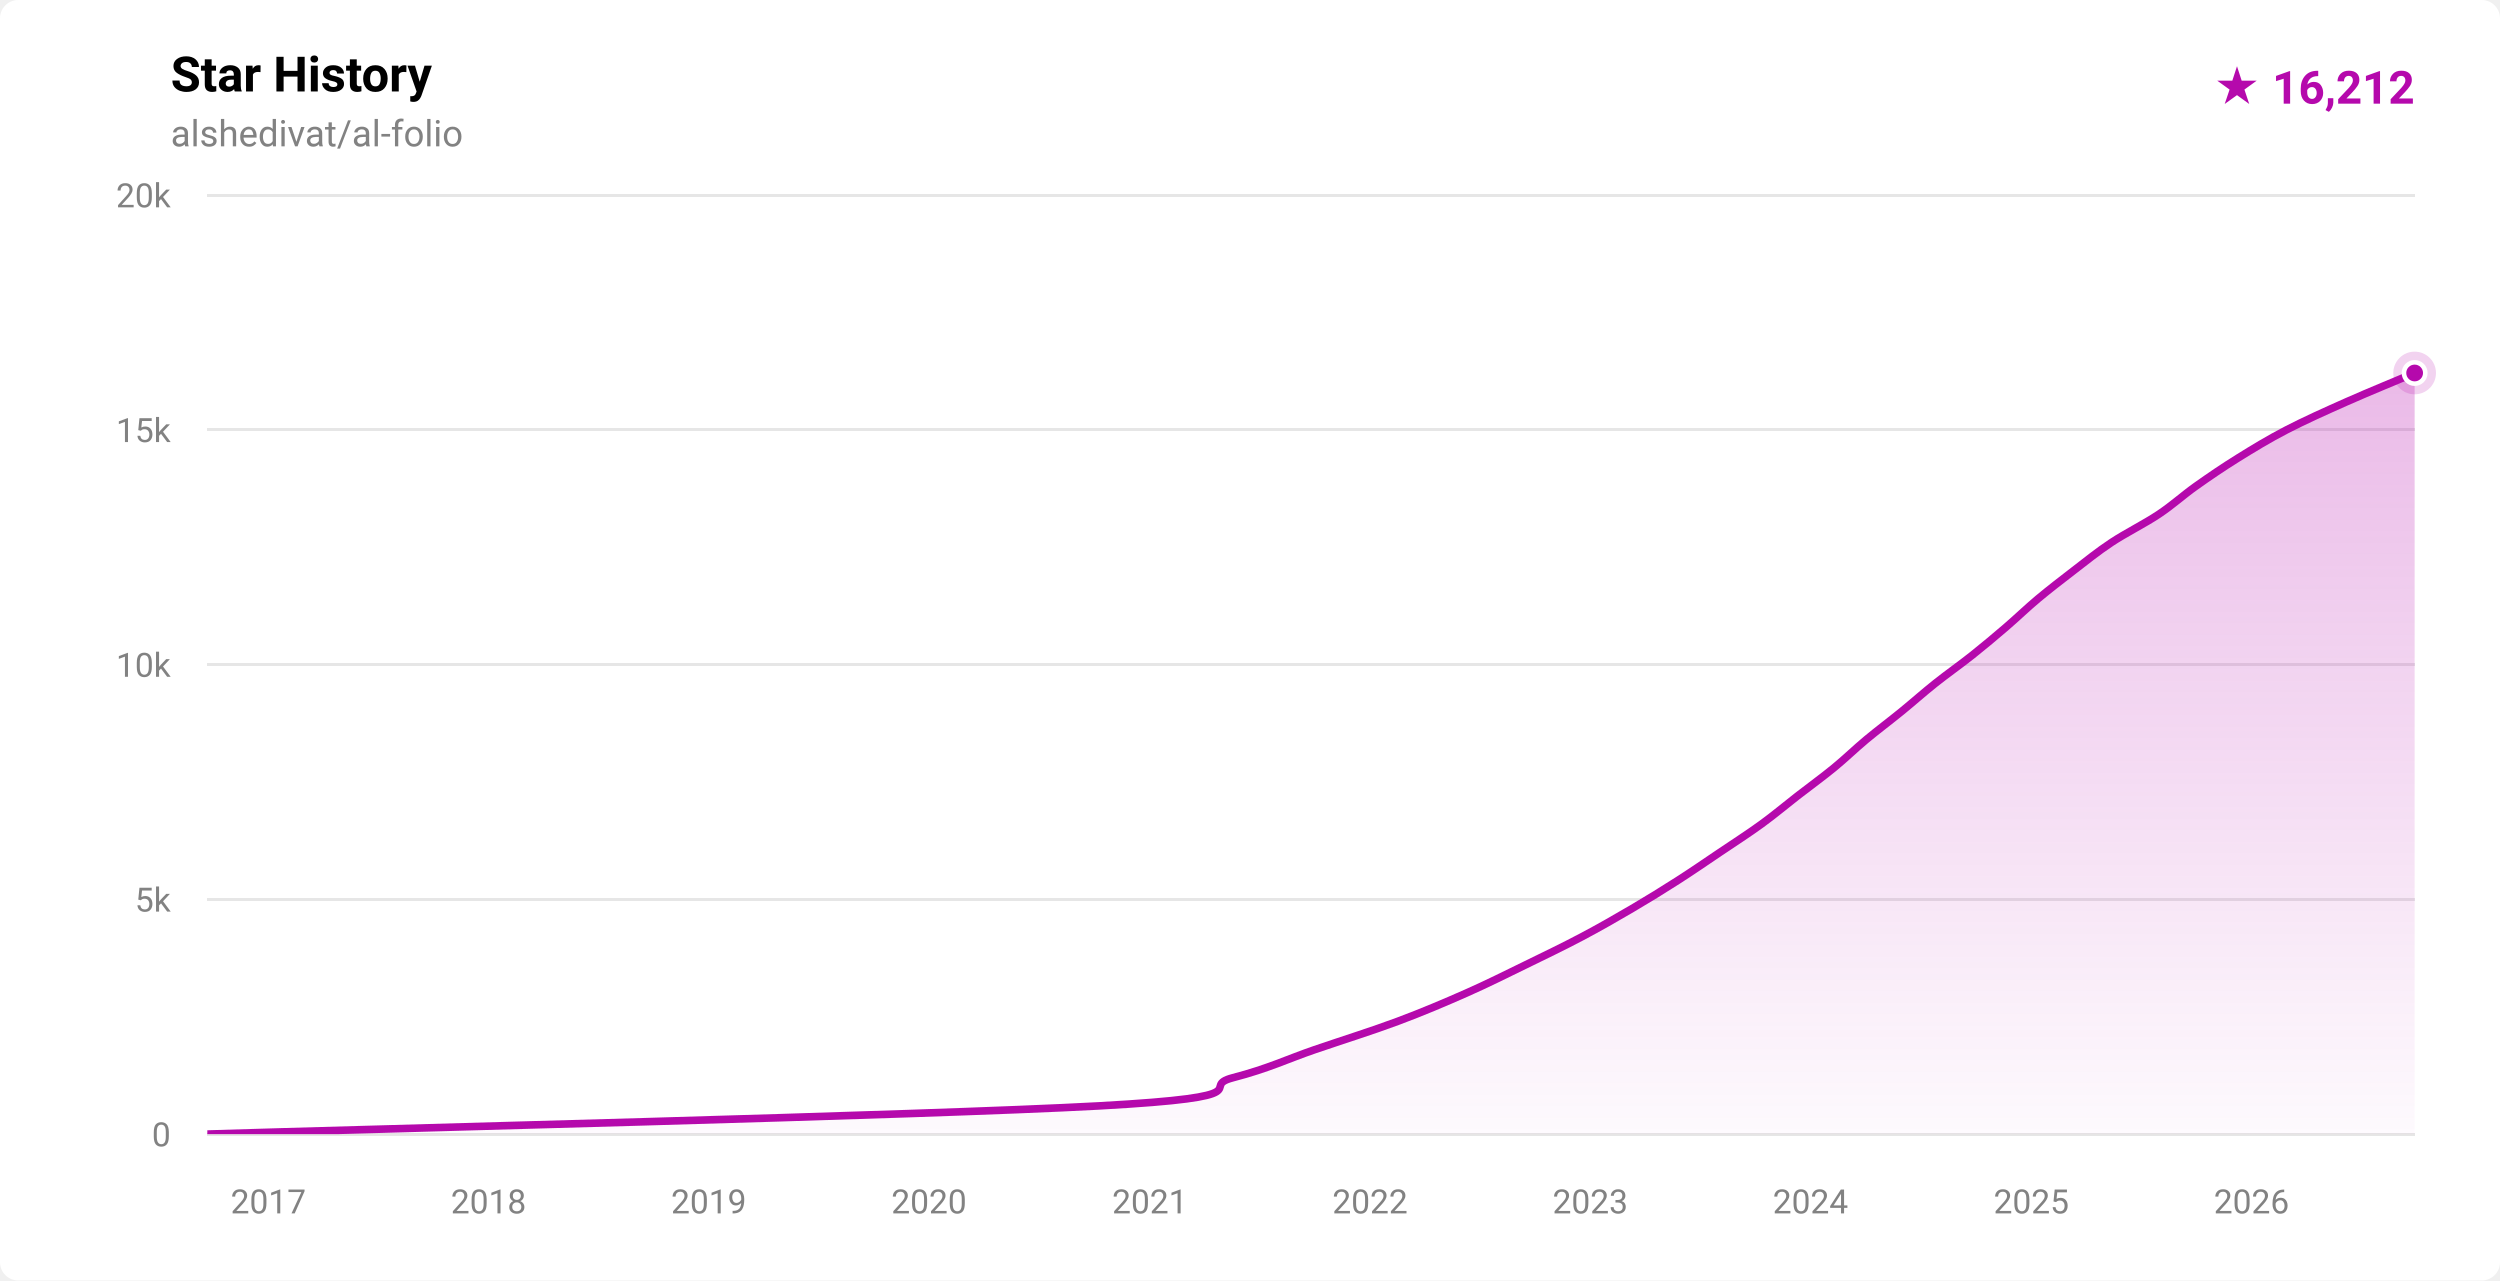
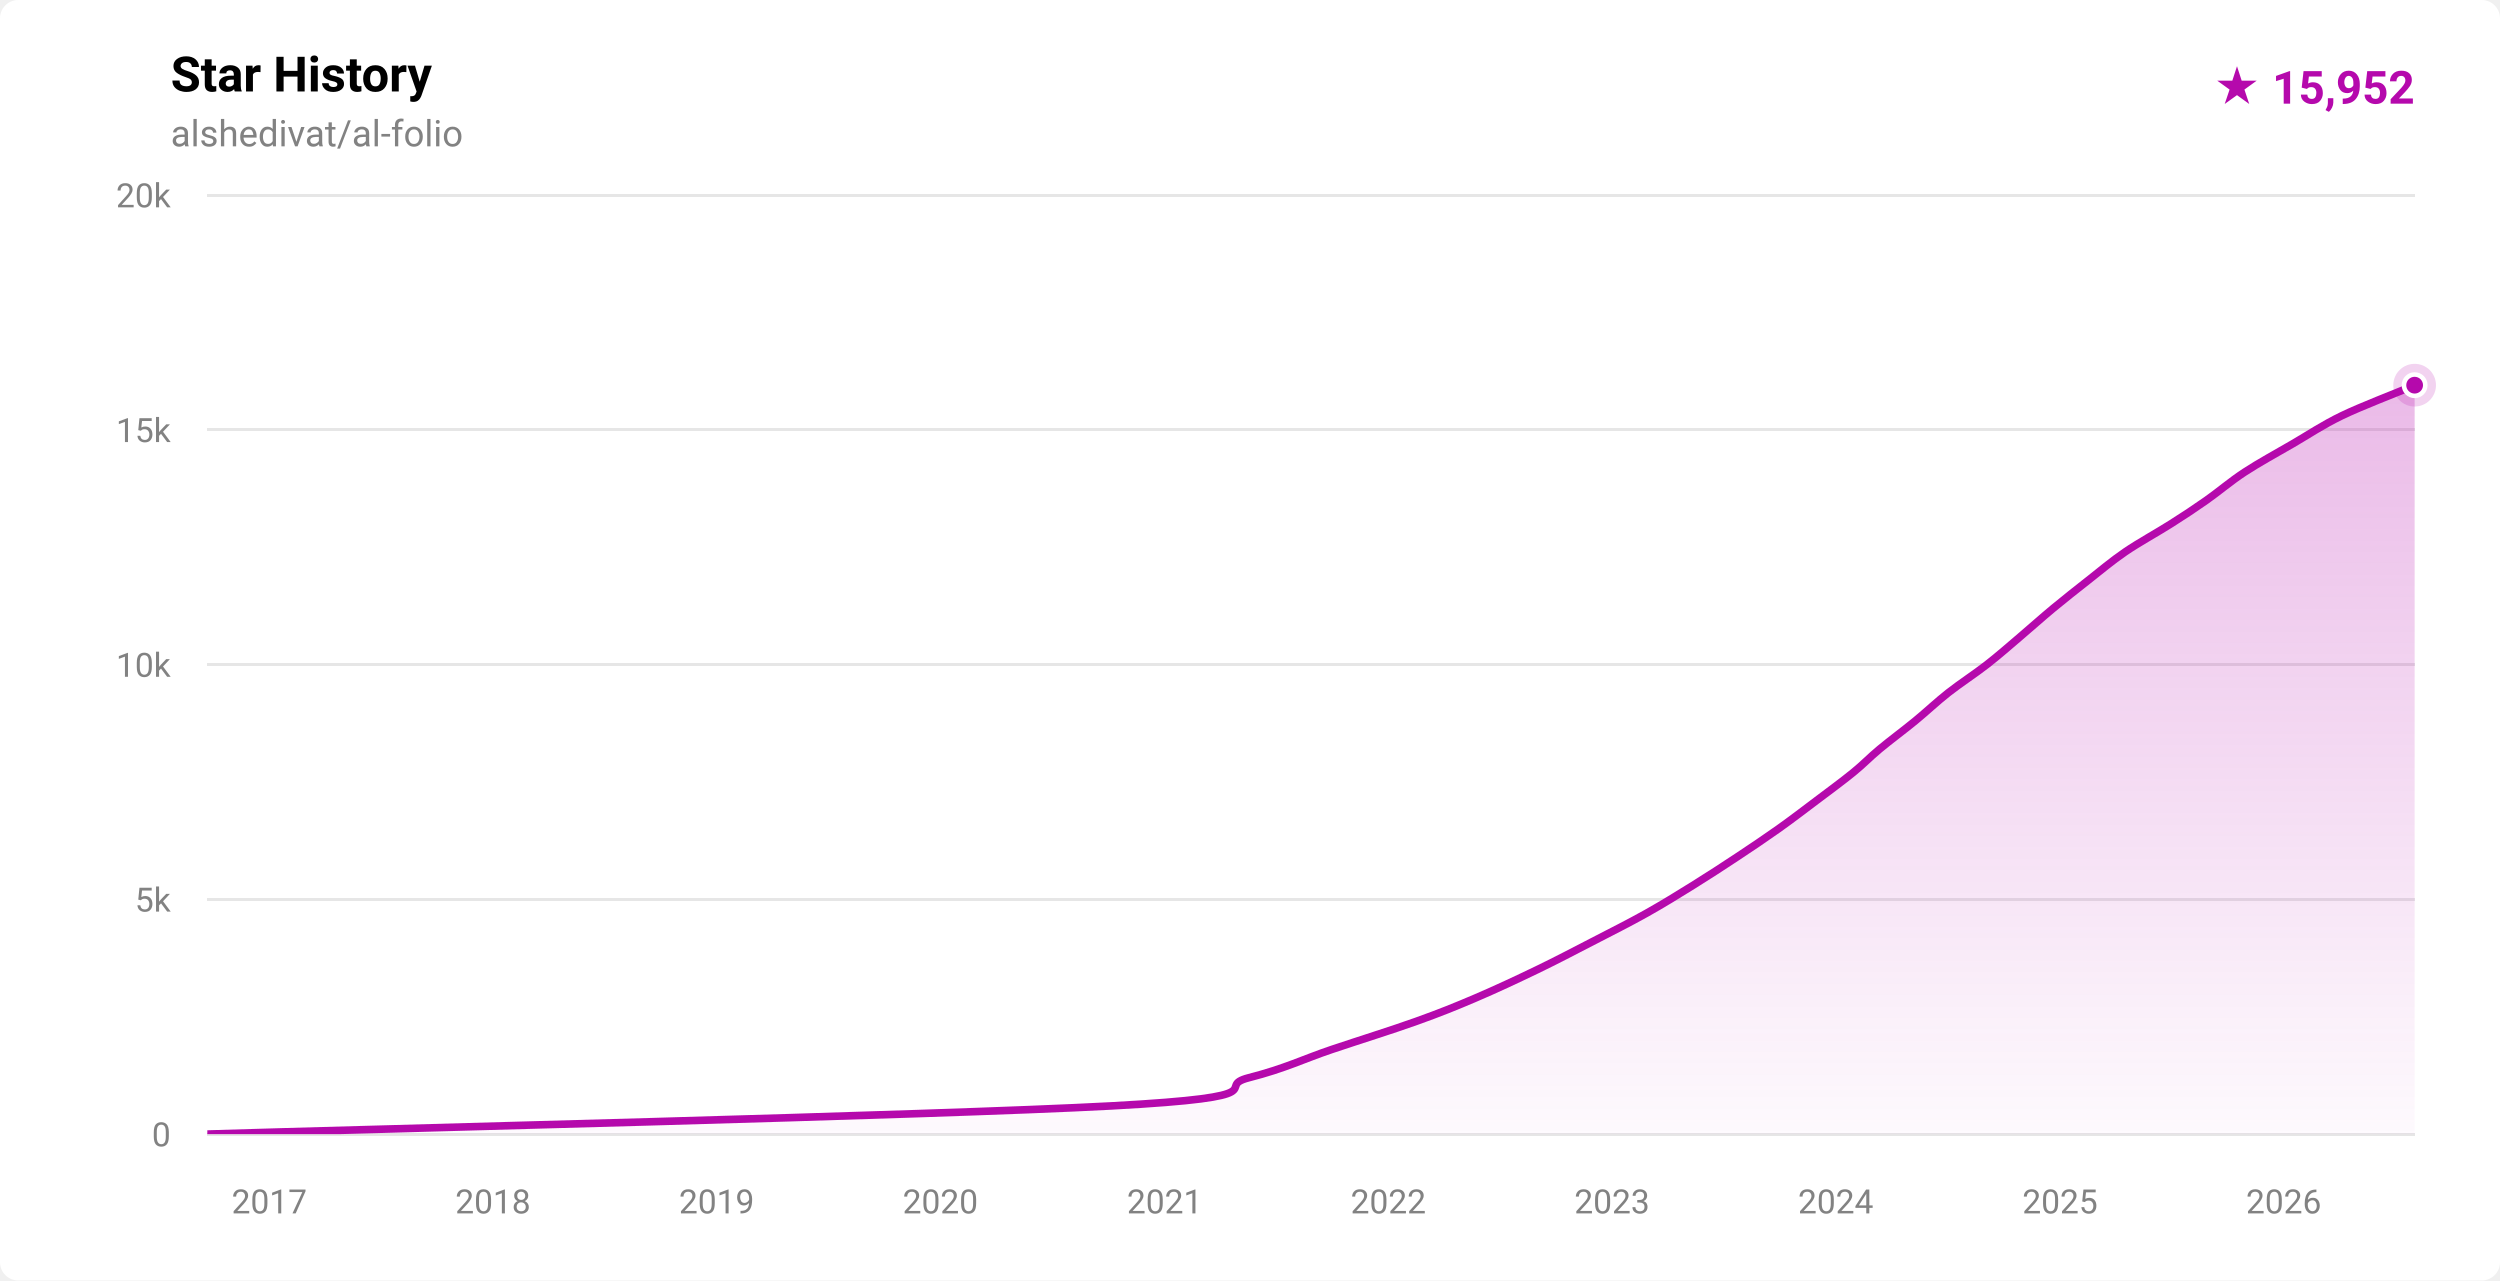
- <svg xmlns="http://www.w3.org/2000/svg" width="820" height="420" viewBox="0 0 820 420" role="img" aria-label="Star history for alshedivat/al-folio: 16212 stars">
+ <svg xmlns="http://www.w3.org/2000/svg" width="820" height="420" viewBox="0 0 820 420" role="img" aria-label="Star history for alshedivat/al-folio: 15952 stars">
  <defs>
    <linearGradient id="fill-light" x1="0" y1="0" x2="0" y2="1">
      <stop offset="0%" stop-color="rgba(181,9,172,0.28)" />
      <stop offset="100%" stop-color="rgba(181,9,172,0.02)" />
    </linearGradient>
    <clipPath id="plot-light">
      <rect x="68" y="64" width="724" height="308" />
    </clipPath>
  </defs>
  <style>
    .ttl { font: 600 16px -apple-system,BlinkMacSystemFont,'Segoe UI',Roboto,'Helvetica Neue',Arial,sans-serif; fill: #000000; }
    .sub { font: 400 12px -apple-system,BlinkMacSystemFont,'Segoe UI',Roboto,'Helvetica Neue',Arial,sans-serif; fill: #828282; }
    .ax  { font: 400 11px -apple-system,BlinkMacSystemFont,'Segoe UI',Roboto,'Helvetica Neue',Arial,sans-serif; fill: #828282; }
    .tot { font: 700 15px -apple-system,BlinkMacSystemFont,'Segoe UI',Roboto,'Helvetica Neue',Arial,sans-serif; fill: #b509ac; }
  </style>
  <rect width="820" height="420" fill="#ffffff" rx="6" />
  <text x="56" y="30" class="ttl">Star History</text>
  <text x="56" y="48" class="sub">alshedivat/al-folio</text>
-   <text x="792" y="34" text-anchor="end" class="tot">★ 16,212</text>
+   <text x="792" y="34" text-anchor="end" class="tot">★ 15,952</text>
  <g stroke="rgba(0,0,0,0.10)" stroke-width="1" shape-rendering="crispEdges">
    <line x1="68" y1="372.00" x2="792" y2="372.00" />
    <line x1="68" y1="295.00" x2="792" y2="295.00" />
    <line x1="68" y1="218.00" x2="792" y2="218.00" />
    <line x1="68" y1="141.00" x2="792" y2="141.00" />
    <line x1="68" y1="64.00" x2="792" y2="64.00" />
  </g>
  <g>
    <text x="56" y="376.00" text-anchor="end" class="ax">0</text>
    <text x="56" y="299.00" text-anchor="end" class="ax">5k</text>
    <text x="56" y="222.00" text-anchor="end" class="ax">10k</text>
    <text x="56" y="145.00" text-anchor="end" class="ax">15k</text>
    <text x="56" y="68.00" text-anchor="end" class="ax">20k</text>
  </g>
  <g>
-     <text x="88.01" y="398" text-anchor="middle" class="ax">2017</text>
-     <text x="160.24" y="398" text-anchor="middle" class="ax">2018</text>
-     <text x="232.47" y="398" text-anchor="middle" class="ax">2019</text>
-     <text x="304.71" y="398" text-anchor="middle" class="ax">2020</text>
-     <text x="377.14" y="398" text-anchor="middle" class="ax">2021</text>
-     <text x="449.37" y="398" text-anchor="middle" class="ax">2022</text>
-     <text x="521.60" y="398" text-anchor="middle" class="ax">2023</text>
-     <text x="593.83" y="398" text-anchor="middle" class="ax">2024</text>
-     <text x="666.26" y="398" text-anchor="middle" class="ax">2025</text>
-     <text x="738.49" y="398" text-anchor="middle" class="ax">2026</text>
+     <text x="88.33" y="398" text-anchor="middle" class="ax">2017</text>
+     <text x="161.69" y="398" text-anchor="middle" class="ax">2018</text>
+     <text x="235.06" y="398" text-anchor="middle" class="ax">2019</text>
+     <text x="308.43" y="398" text-anchor="middle" class="ax">2020</text>
+     <text x="382.00" y="398" text-anchor="middle" class="ax">2021</text>
+     <text x="455.37" y="398" text-anchor="middle" class="ax">2022</text>
+     <text x="528.74" y="398" text-anchor="middle" class="ax">2023</text>
+     <text x="602.11" y="398" text-anchor="middle" class="ax">2024</text>
+     <text x="675.68" y="398" text-anchor="middle" class="ax">2025</text>
+     <text x="749.05" y="398" text-anchor="middle" class="ax">2026</text>
  </g>
  <g clip-path="url(#plot-light)">
-     <path d="M 68.00,371.98 C 116.72,370.44 304.28,365.82 360.35,362.74 C 416.41,359.66 392.55,356.58 404.38,353.50 C 416.21,350.42 422.31,347.34 431.31,344.26 C 440.31,341.18 450.14,338.10 458.39,335.02 C 466.64,331.94 473.86,328.86 480.84,325.78 C 487.82,322.70 493.93,319.62 500.26,316.54 C 506.58,313.46 512.96,310.38 518.79,307.30 C 524.61,304.22 529.98,301.14 535.23,298.06 C 540.48,294.98 545.46,291.90 550.27,288.82 C 555.08,285.74 559.54,282.66 564.11,279.58 C 568.68,276.50 573.47,273.42 577.71,270.34 C 581.95,267.26 585.58,264.18 589.54,261.10 C 593.51,258.02 597.76,254.94 601.52,251.86 C 605.28,248.78 608.40,245.70 612.09,242.62 C 615.79,239.54 619.91,236.46 623.69,233.38 C 627.47,230.30 630.90,227.22 634.77,224.14 C 638.64,221.06 643.03,217.98 646.91,214.90 C 650.78,211.82 654.44,208.74 658.03,205.66 C 661.61,202.58 664.76,199.50 668.44,196.42 C 672.13,193.34 676.12,190.26 680.13,187.18 C 684.15,184.10 687.90,181.02 692.55,177.94 C 697.20,174.86 703.42,171.78 708.04,168.70 C 712.66,165.62 715.93,162.54 720.27,159.46 C 724.61,156.38 729.12,153.30 734.08,150.22 C 739.04,147.14 744.06,144.06 750.02,140.98 C 755.97,137.90 762.85,134.82 769.78,131.74 C 776.72,128.66 787.91,124.07 791.61,122.50 C 795.32,120.94 791.94,122.36 792.00,122.34 L 792.00,372.00 L 68.00,372.00 Z" fill="url(#fill-light)" />
-     <path d="M 68.00,371.98 C 116.72,370.44 304.28,365.82 360.35,362.74 C 416.41,359.66 392.55,356.58 404.38,353.50 C 416.21,350.42 422.31,347.34 431.31,344.26 C 440.31,341.18 450.14,338.10 458.39,335.02 C 466.64,331.94 473.86,328.86 480.84,325.78 C 487.82,322.70 493.93,319.62 500.26,316.54 C 506.58,313.46 512.96,310.38 518.79,307.30 C 524.61,304.22 529.98,301.14 535.23,298.06 C 540.48,294.98 545.46,291.90 550.27,288.82 C 555.08,285.74 559.54,282.66 564.11,279.58 C 568.68,276.50 573.47,273.42 577.71,270.34 C 581.95,267.26 585.58,264.18 589.54,261.10 C 593.51,258.02 597.76,254.94 601.52,251.86 C 605.28,248.78 608.40,245.70 612.09,242.62 C 615.79,239.54 619.91,236.46 623.69,233.38 C 627.47,230.30 630.90,227.22 634.77,224.14 C 638.64,221.06 643.03,217.98 646.91,214.90 C 650.78,211.82 654.44,208.74 658.03,205.66 C 661.61,202.58 664.76,199.50 668.44,196.42 C 672.13,193.34 676.12,190.26 680.13,187.18 C 684.15,184.10 687.90,181.02 692.55,177.94 C 697.20,174.86 703.42,171.78 708.04,168.70 C 712.66,165.62 715.93,162.54 720.27,159.46 C 724.61,156.38 729.12,153.30 734.08,150.22 C 739.04,147.14 744.06,144.06 750.02,140.98 C 755.97,137.90 762.85,134.82 769.78,131.74 C 776.72,128.66 787.91,124.07 791.61,122.50 C 795.32,120.94 791.94,122.36 792.00,122.34" fill="none" stroke="#b509ac" stroke-width="2.5" stroke-linecap="round" stroke-linejoin="round" />
+     <path d="M 68.00,371.98 C 117.42,370.44 307.57,365.82 364.51,362.74 C 421.44,359.66 397.57,356.58 409.61,353.50 C 421.65,350.42 427.58,347.34 436.72,344.26 C 445.87,341.18 456.59,337.85 464.48,335.02 C 472.36,332.20 477.43,330.15 484.04,327.32 C 490.65,324.50 497.76,321.16 504.15,318.08 C 510.53,315.00 516.38,311.92 522.35,308.84 C 528.31,305.76 534.44,302.68 539.94,299.60 C 545.44,296.52 550.40,293.44 555.36,290.36 C 560.32,287.28 565.04,284.20 569.70,281.12 C 574.35,278.04 578.95,274.96 583.29,271.88 C 587.63,268.80 591.64,265.72 595.73,262.64 C 599.81,259.56 604.36,256.23 607.82,253.40 C 611.29,250.58 613.12,248.53 616.52,245.70 C 619.91,242.88 624.43,239.54 628.18,236.46 C 631.94,233.38 635.12,230.30 639.04,227.22 C 642.96,224.14 647.74,221.06 651.69,217.98 C 655.64,214.90 659.11,211.82 662.74,208.74 C 666.37,205.66 669.77,202.58 673.49,199.50 C 677.21,196.42 681.12,193.34 685.04,190.26 C 688.97,187.18 692.55,184.10 697.06,181.02 C 701.57,177.94 707.68,174.61 712.12,171.78 C 716.56,168.96 719.68,166.91 723.71,164.08 C 727.73,161.26 731.56,157.92 736.26,154.84 C 740.97,151.76 746.64,148.68 751.95,145.60 C 757.26,142.52 761.74,139.44 768.11,136.36 C 774.48,133.28 786.19,128.80 790.17,127.12 C 794.15,125.45 791.70,126.47 792.00,126.34 L 792.00,372.00 L 68.00,372.00 Z" fill="url(#fill-light)" />
+     <path d="M 68.00,371.98 C 117.42,370.44 307.57,365.82 364.51,362.74 C 421.44,359.66 397.57,356.58 409.61,353.50 C 421.65,350.42 427.58,347.34 436.72,344.26 C 445.87,341.18 456.59,337.85 464.48,335.02 C 472.36,332.20 477.43,330.15 484.04,327.32 C 490.65,324.50 497.76,321.16 504.15,318.08 C 510.53,315.00 516.38,311.92 522.35,308.84 C 528.31,305.76 534.44,302.68 539.94,299.60 C 545.44,296.52 550.40,293.44 555.36,290.36 C 560.32,287.28 565.04,284.20 569.70,281.12 C 574.35,278.04 578.95,274.96 583.29,271.88 C 587.63,268.80 591.64,265.72 595.73,262.64 C 599.81,259.56 604.36,256.23 607.82,253.40 C 611.29,250.58 613.12,248.53 616.52,245.70 C 619.91,242.88 624.43,239.54 628.18,236.46 C 631.94,233.38 635.12,230.30 639.04,227.22 C 642.96,224.14 647.74,221.06 651.69,217.98 C 655.64,214.90 659.11,211.82 662.74,208.74 C 666.37,205.66 669.77,202.58 673.49,199.50 C 677.21,196.42 681.12,193.34 685.04,190.26 C 688.97,187.18 692.55,184.10 697.06,181.02 C 701.57,177.94 707.68,174.61 712.12,171.78 C 716.56,168.96 719.68,166.91 723.71,164.08 C 727.73,161.26 731.56,157.92 736.26,154.84 C 740.97,151.76 746.64,148.68 751.95,145.60 C 757.26,142.52 761.74,139.44 768.11,136.36 C 774.48,133.28 786.19,128.80 790.17,127.12 C 794.15,125.45 791.70,126.47 792.00,126.34" fill="none" stroke="#b509ac" stroke-width="2.5" stroke-linecap="round" stroke-linejoin="round" />
  </g>
-   <circle cx="792.00" cy="122.34" r="7" fill="#b509ac" opacity="0.18" />
-   <circle cx="792.00" cy="122.34" r="3.5" fill="#b509ac" stroke="#ffffff" stroke-width="1.5" />
+   <circle cx="792.00" cy="126.34" r="7" fill="#b509ac" opacity="0.18" />
+   <circle cx="792.00" cy="126.34" r="3.5" fill="#b509ac" stroke="#ffffff" stroke-width="1.5" />
</svg>
